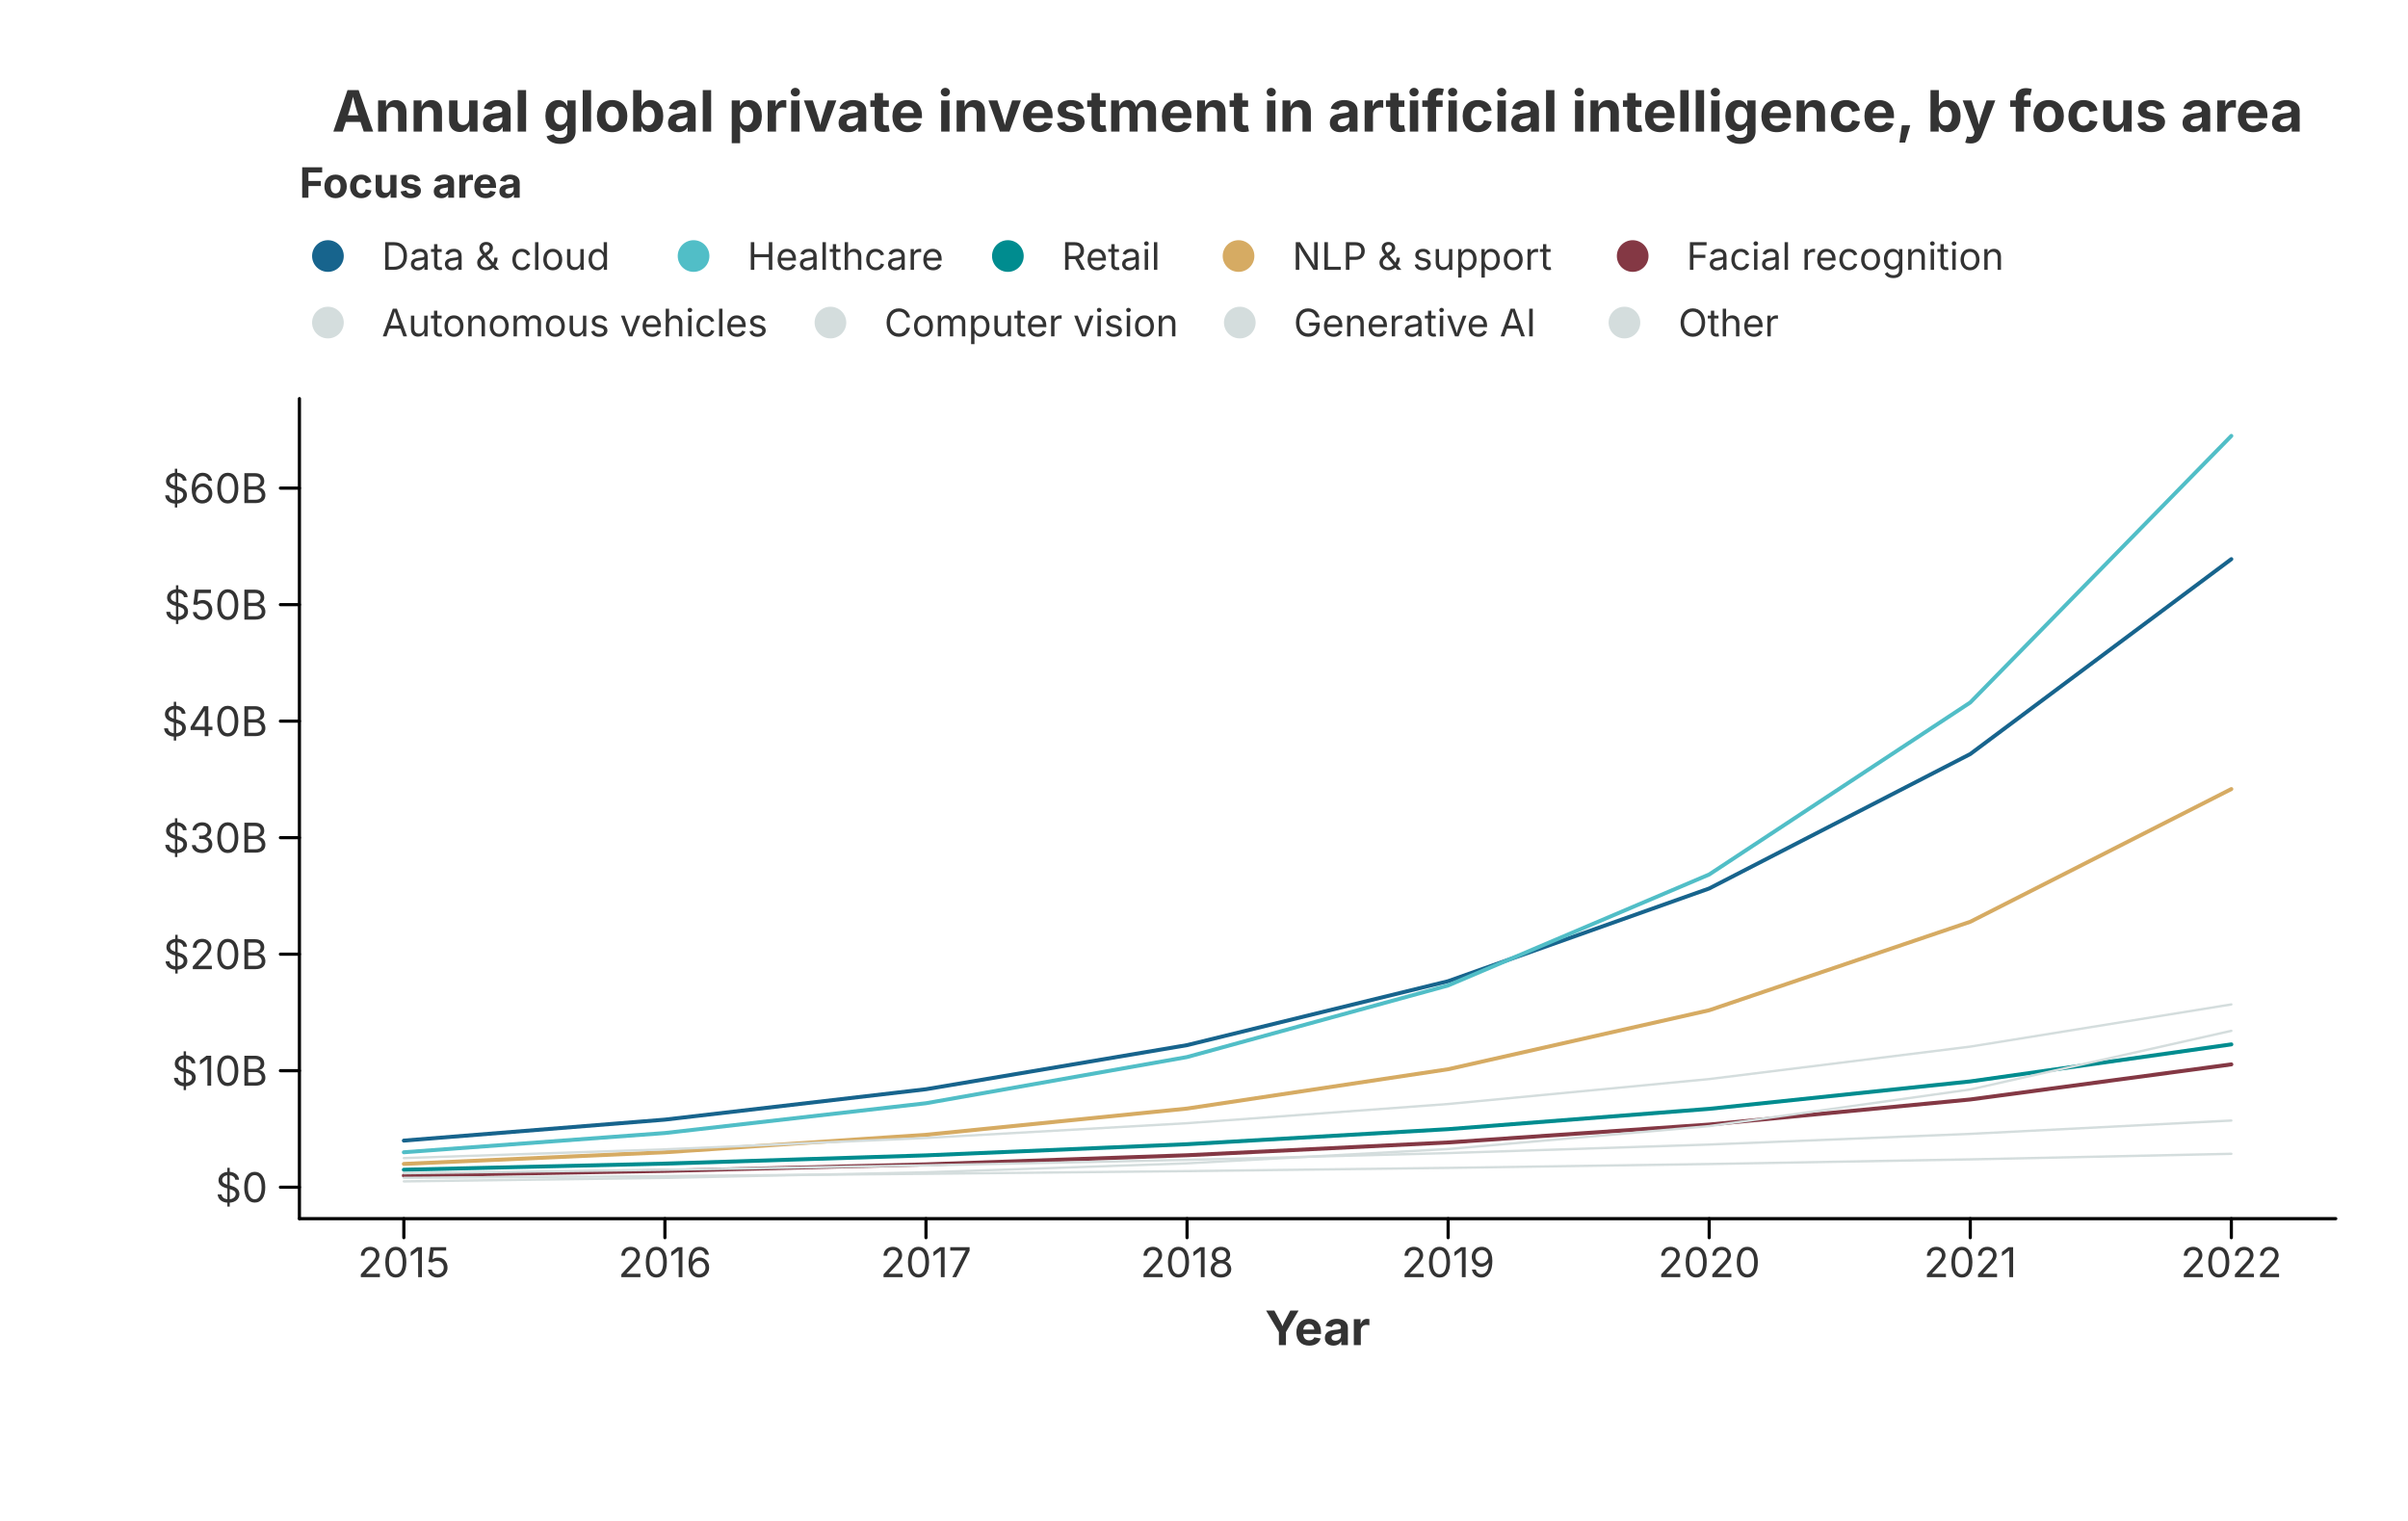
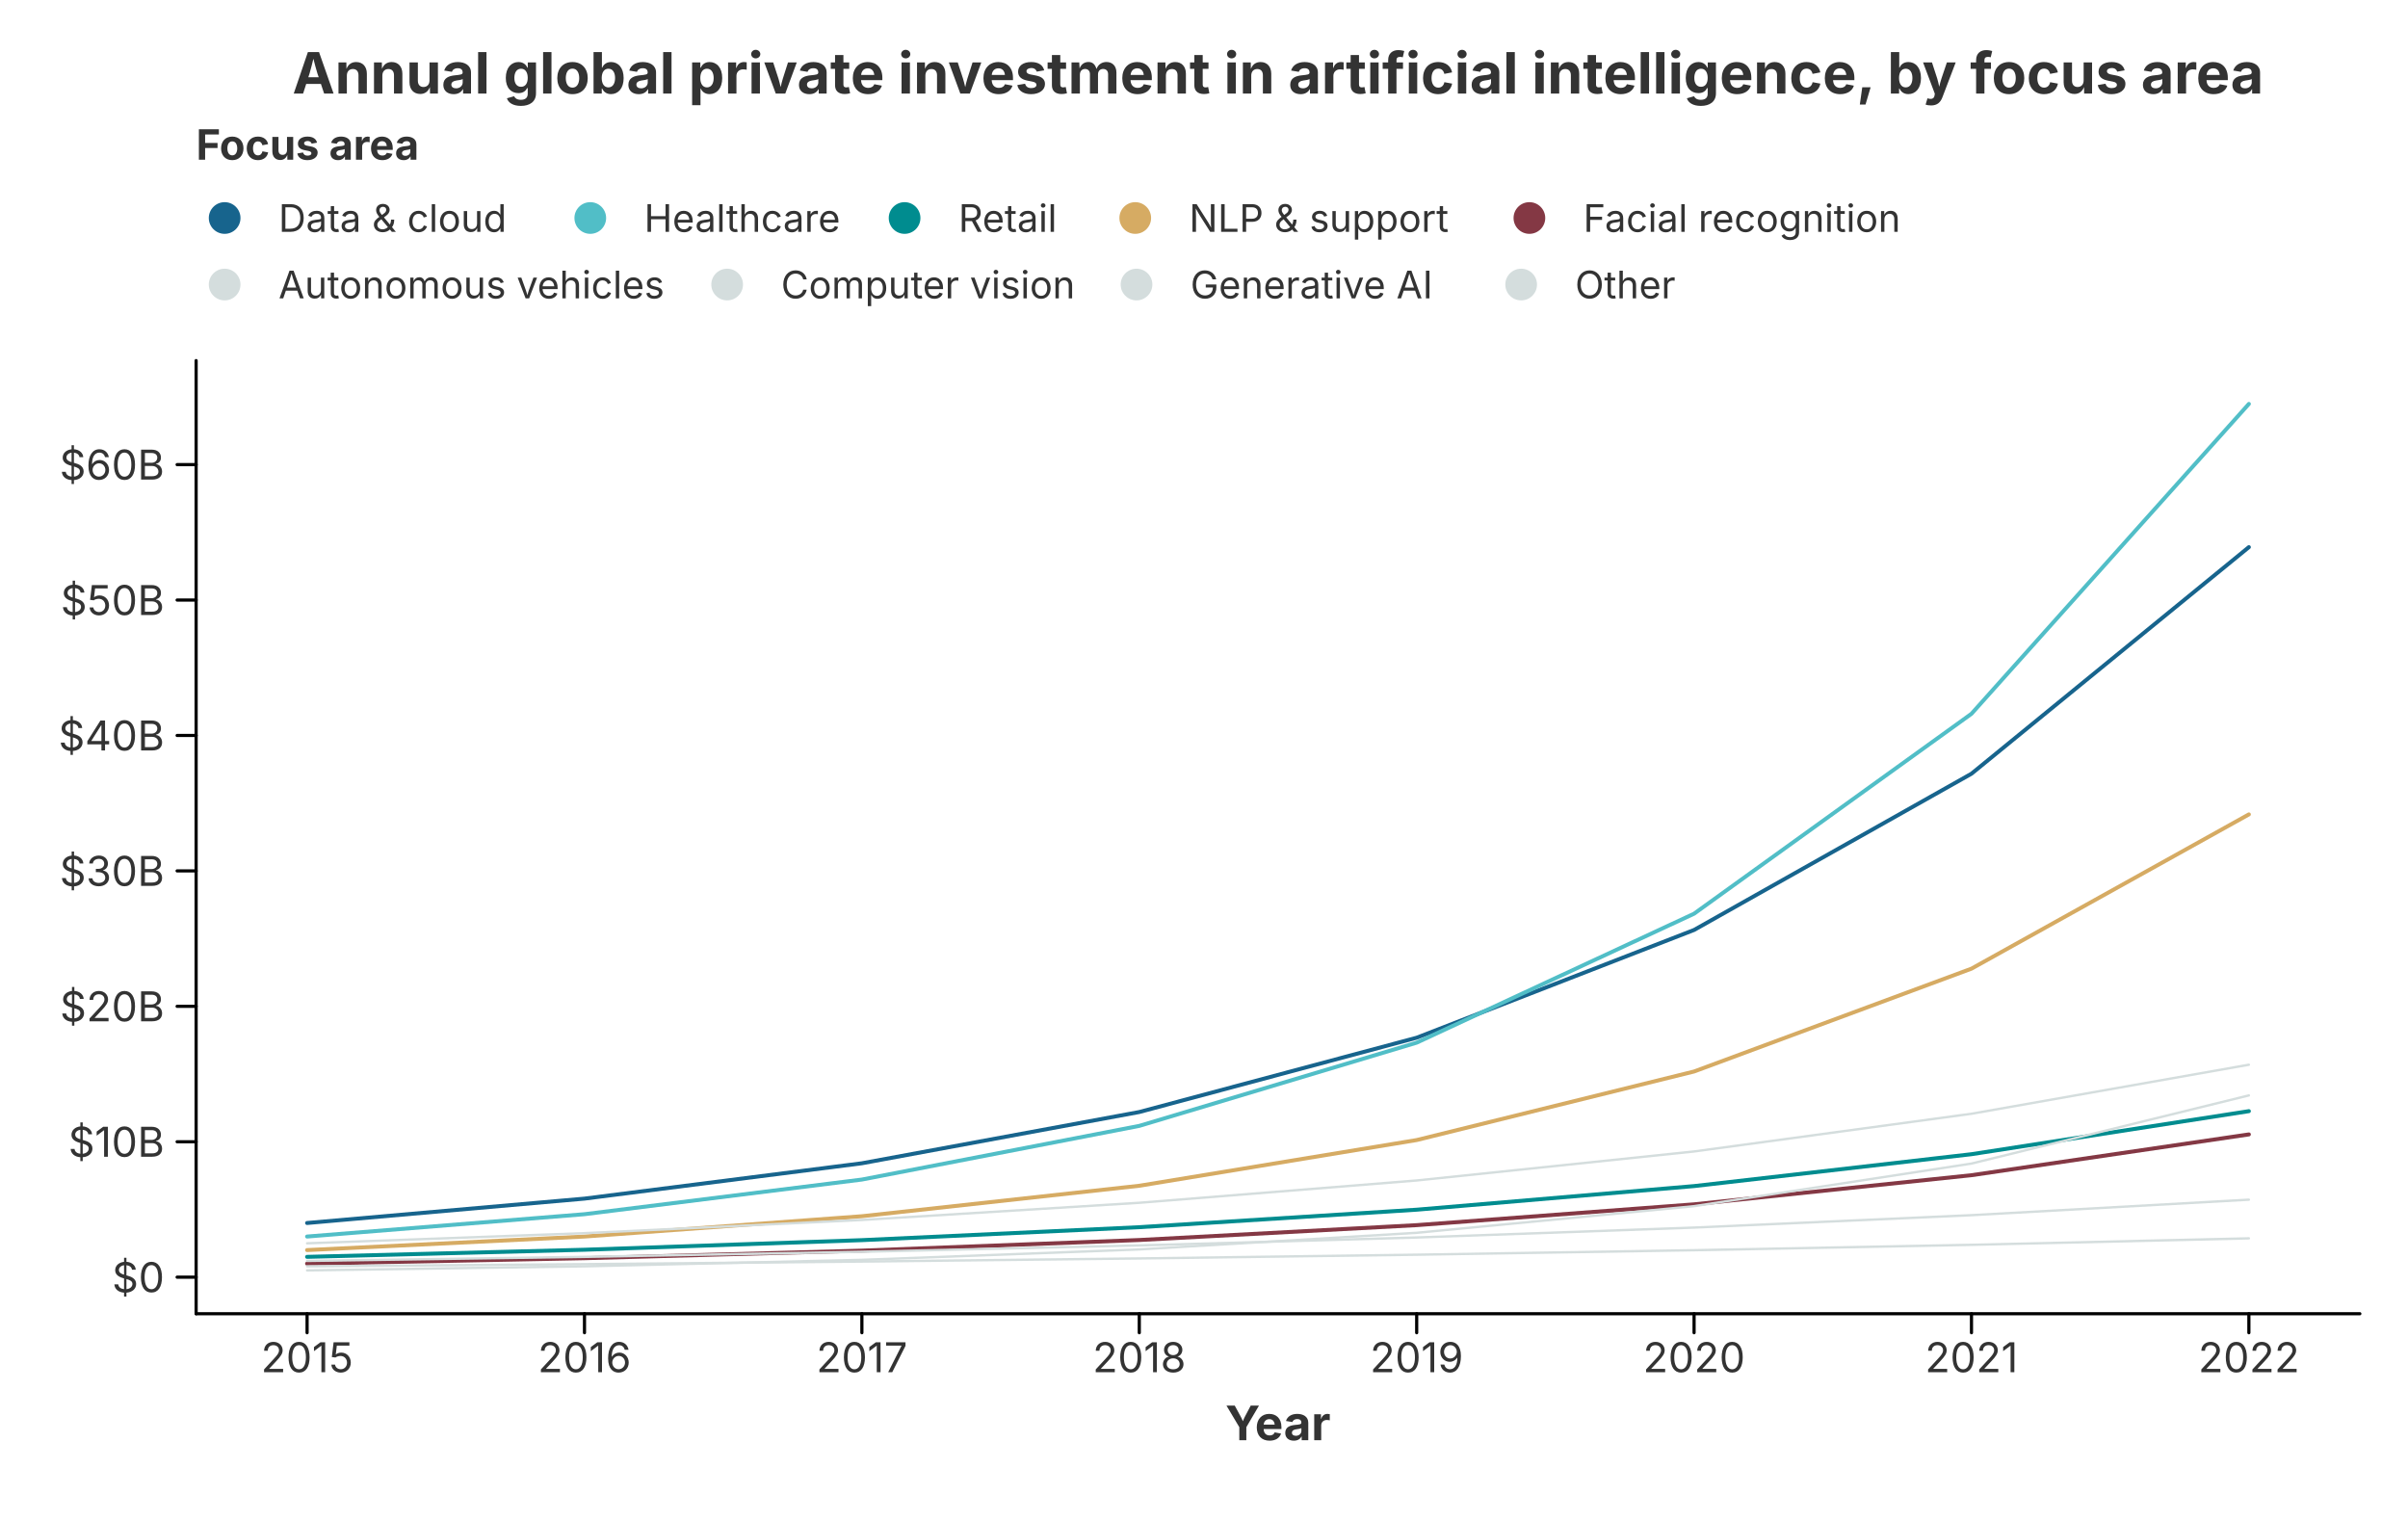
<svg xmlns="http://www.w3.org/2000/svg" width="760" height="480" viewBox="0 0 760 480">
  <rect x="0.000" y="0.000" width="760.000" height="480.000" fill="rgba(255,255,255,1.000)" stroke="none" stroke-width="0.000" fill-opacity="1.000" stroke-opacity="1.000" />
-   <text x="415.850" y="34.800" font-size="18.0" font-family="Inter, -apple-system, BlinkMacSystemFont, 'Segoe UI', Roboto, Helvetica, Arial, 'PingFang SC', 'Microsoft YaHei', Ubuntu, Cantarell, 'Noto Sans', sans-serif" fill="rgba(51,51,51,1.000)" fill-opacity="1.000" text-anchor="middle" font-weight="bold" dominant-baseline="middle" transform="rotate(0 415.850 34.800)">Annual global private investment in artificial intelligence, by focus area</text>
+   <text x="403.350" y="22.800" font-size="18.0" font-family="Inter, -apple-system, BlinkMacSystemFont, 'Segoe UI', Roboto, Helvetica, Arial, 'PingFang SC', 'Microsoft YaHei', Ubuntu, Cantarell, 'Noto Sans', sans-serif" fill="rgba(51,51,51,1.000)" fill-opacity="1.000" text-anchor="middle" font-weight="bold" dominant-baseline="middle" transform="rotate(0 403.350 22.800)">Annual global private investment in artificial intelligence, by focus area</text>
  <defs>
    <clipPath id="plot-clip-area-0">
-       <rect x="94.500" y="125.800" width="642.700" height="258.800" />
+       <rect x="61.900" y="113.800" width="682.900" height="300.800" />
    </clipPath>
  </defs>
  <g clip-path="url(#plot-clip-area-0)">
-     <path d="M 127.459 359.966 L 209.856 353.348 L 292.254 343.750 L 374.651 329.834 L 457.049 309.656 L 539.446 280.397 L 621.844 237.972 L 704.241 176.456" fill="none" stroke="rgba(23,100,141,1.000)" stroke-width="1.250" stroke-opacity="1.000" stroke-linejoin="round" stroke-linecap="round" />
-     <path d="M 127.459 363.644 L 209.856 357.576 L 292.254 348.172 L 374.651 333.595 L 457.049 311.002 L 539.446 275.981 L 621.844 221.700 L 704.241 137.564" fill="none" stroke="rgba(81,190,199,1.000)" stroke-width="1.250" stroke-opacity="1.000" stroke-linejoin="round" stroke-linecap="round" />
-     <path d="M 127.459 369.159 L 209.856 367.229 L 292.254 364.623 L 374.651 361.104 L 457.049 356.355 L 539.446 349.942 L 621.844 341.286 L 704.241 329.600" fill="none" stroke="rgba(0,140,143,1.000)" stroke-width="1.250" stroke-opacity="1.000" stroke-linejoin="round" stroke-linecap="round" />
-     <path d="M 127.459 367.321 L 209.856 363.644 L 292.254 358.128 L 374.651 349.854 L 457.049 337.444 L 539.446 318.828 L 621.844 290.905 L 704.241 249.020" fill="none" stroke="rgba(214,171,99,1.000)" stroke-width="1.250" stroke-opacity="1.000" stroke-linejoin="round" stroke-linecap="round" />
-     <path d="M 127.459 370.998 L 209.856 369.527 L 292.254 367.468 L 374.651 364.585 L 457.049 360.549 L 539.446 354.898 L 621.844 346.988 L 704.241 335.913" fill="none" stroke="rgba(132,56,68,1.000)" stroke-width="1.250" stroke-opacity="1.000" stroke-linejoin="round" stroke-linecap="round" />
-     <path d="M 127.459 365.482 L 209.856 362.724 L 292.254 359.139 L 374.651 354.478 L 457.049 348.419 L 539.446 340.543 L 621.844 330.303 L 704.241 316.991" fill="none" stroke="rgba(212,221,221,1.000)" stroke-width="0.750" stroke-opacity="1.000" stroke-linejoin="round" stroke-linecap="round" />
-     <path d="M 127.459 370.262 L 209.856 369.159 L 292.254 367.780 L 374.651 366.057 L 457.049 363.902 L 539.446 361.209 L 621.844 357.842 L 704.241 353.634" fill="none" stroke="rgba(212,221,221,1.000)" stroke-width="0.750" stroke-opacity="1.000" stroke-linejoin="round" stroke-linecap="round" />
-     <path d="M 127.459 372.836 L 209.856 371.733 L 292.254 369.968 L 374.651 367.144 L 457.049 362.626 L 539.446 355.396 L 621.844 343.829 L 704.241 325.321" fill="none" stroke="rgba(212,221,221,1.000)" stroke-width="0.750" stroke-opacity="1.000" stroke-linejoin="round" stroke-linecap="round" />
-     <path d="M 127.459 371.733 L 209.856 371.145 L 292.254 370.439 L 374.651 369.592 L 457.049 368.575 L 539.446 367.355 L 621.844 365.891 L 704.241 364.134" fill="none" stroke="rgba(212,221,221,1.000)" stroke-width="0.750" stroke-opacity="1.000" stroke-linejoin="round" stroke-linecap="round" />
+     <path d="M 96.921 385.969 L 184.472 378.276 L 272.023 367.121 L 359.574 350.946 L 447.126 327.493 L 534.677 293.486 L 622.228 244.176 L 709.779 172.677" fill="none" stroke="rgba(23,100,141,1.000)" stroke-width="1.250" stroke-opacity="1.000" stroke-linejoin="round" stroke-linecap="round" />
+     <path d="M 96.921 390.243 L 184.472 383.191 L 272.023 372.260 L 359.574 355.318 L 447.126 329.058 L 534.677 288.354 L 622.228 225.263 L 709.779 127.473" fill="none" stroke="rgba(81,190,199,1.000)" stroke-width="1.250" stroke-opacity="1.000" stroke-linejoin="round" stroke-linecap="round" />
+     <path d="M 96.921 396.653 L 184.472 394.410 L 272.023 391.380 L 359.574 387.291 L 447.126 381.771 L 534.677 374.318 L 622.228 364.257 L 709.779 350.674" fill="none" stroke="rgba(0,140,143,1.000)" stroke-width="1.250" stroke-opacity="1.000" stroke-linejoin="round" stroke-linecap="round" />
+     <path d="M 96.921 394.516 L 184.472 390.243 L 272.023 383.832 L 359.574 374.216 L 447.126 359.791 L 534.677 338.155 L 622.228 305.700 L 709.779 257.018" fill="none" stroke="rgba(214,171,99,1.000)" stroke-width="1.250" stroke-opacity="1.000" stroke-linejoin="round" stroke-linecap="round" />
+     <path d="M 96.921 398.790 L 184.472 397.081 L 272.023 394.687 L 359.574 391.337 L 447.126 386.646 L 534.677 380.078 L 622.228 370.884 L 709.779 358.012" fill="none" stroke="rgba(132,56,68,1.000)" stroke-width="1.250" stroke-opacity="1.000" stroke-linejoin="round" stroke-linecap="round" />
+     <path d="M 96.921 392.380 L 184.472 389.174 L 272.023 385.007 L 359.574 379.590 L 447.126 372.548 L 534.677 363.393 L 622.228 351.491 L 709.779 336.019" fill="none" stroke="rgba(212,221,221,1.000)" stroke-width="0.750" stroke-opacity="1.000" stroke-linejoin="round" stroke-linecap="round" />
+     <path d="M 96.921 397.936 L 184.472 396.653 L 272.023 395.051 L 359.574 393.047 L 447.126 390.543 L 534.677 387.413 L 622.228 383.500 L 709.779 378.609" fill="none" stroke="rgba(212,221,221,1.000)" stroke-width="0.750" stroke-opacity="1.000" stroke-linejoin="round" stroke-linecap="round" />
+     <path d="M 96.921 400.927 L 184.472 399.645 L 272.023 397.594 L 359.574 394.311 L 447.126 389.060 L 534.677 380.657 L 622.228 367.212 L 709.779 345.701" fill="none" stroke="rgba(212,221,221,1.000)" stroke-width="0.750" stroke-opacity="1.000" stroke-linejoin="round" stroke-linecap="round" />
+     <path d="M 96.921 399.645 L 184.472 398.961 L 272.023 398.141 L 359.574 397.156 L 447.126 395.974 L 534.677 394.556 L 622.228 392.855 L 709.779 390.813" fill="none" stroke="rgba(212,221,221,1.000)" stroke-width="0.750" stroke-opacity="1.000" stroke-linejoin="round" stroke-linecap="round" />
  </g>
-   <path d="M 94.500 384.600 L 737.200 384.600" fill="none" stroke="rgba(0,0,0,1.000)" stroke-width="1.000" stroke-opacity="1.000" stroke-linejoin="round" stroke-linecap="round" />
-   <path d="M 127.459 384.600 L 127.459 390.600" fill="none" stroke="rgba(0,0,0,1.000)" stroke-width="1.000" stroke-opacity="1.000" stroke-linejoin="round" stroke-linecap="round" />
-   <text x="127.459" y="393.600" font-size="13.0" font-family="Inter, -apple-system, BlinkMacSystemFont, 'Segoe UI', Roboto, Helvetica, Arial, 'PingFang SC', 'Microsoft YaHei', Ubuntu, Cantarell, 'Noto Sans', sans-serif" fill="rgba(51,51,51,1.000)" fill-opacity="1.000" text-anchor="middle" font-weight="normal" dominant-baseline="hanging" transform="rotate(0 127.459 393.600)">2015</text>
-   <path d="M 209.856 384.600 L 209.856 390.600" fill="none" stroke="rgba(0,0,0,1.000)" stroke-width="1.000" stroke-opacity="1.000" stroke-linejoin="round" stroke-linecap="round" />
-   <text x="209.856" y="393.600" font-size="13.0" font-family="Inter, -apple-system, BlinkMacSystemFont, 'Segoe UI', Roboto, Helvetica, Arial, 'PingFang SC', 'Microsoft YaHei', Ubuntu, Cantarell, 'Noto Sans', sans-serif" fill="rgba(51,51,51,1.000)" fill-opacity="1.000" text-anchor="middle" font-weight="normal" dominant-baseline="hanging" transform="rotate(0 209.856 393.600)">2016</text>
-   <path d="M 292.254 384.600 L 292.254 390.600" fill="none" stroke="rgba(0,0,0,1.000)" stroke-width="1.000" stroke-opacity="1.000" stroke-linejoin="round" stroke-linecap="round" />
-   <text x="292.254" y="393.600" font-size="13.0" font-family="Inter, -apple-system, BlinkMacSystemFont, 'Segoe UI', Roboto, Helvetica, Arial, 'PingFang SC', 'Microsoft YaHei', Ubuntu, Cantarell, 'Noto Sans', sans-serif" fill="rgba(51,51,51,1.000)" fill-opacity="1.000" text-anchor="middle" font-weight="normal" dominant-baseline="hanging" transform="rotate(0 292.254 393.600)">2017</text>
-   <path d="M 374.651 384.600 L 374.651 390.600" fill="none" stroke="rgba(0,0,0,1.000)" stroke-width="1.000" stroke-opacity="1.000" stroke-linejoin="round" stroke-linecap="round" />
-   <text x="374.651" y="393.600" font-size="13.0" font-family="Inter, -apple-system, BlinkMacSystemFont, 'Segoe UI', Roboto, Helvetica, Arial, 'PingFang SC', 'Microsoft YaHei', Ubuntu, Cantarell, 'Noto Sans', sans-serif" fill="rgba(51,51,51,1.000)" fill-opacity="1.000" text-anchor="middle" font-weight="normal" dominant-baseline="hanging" transform="rotate(0 374.651 393.600)">2018</text>
-   <path d="M 457.049 384.600 L 457.049 390.600" fill="none" stroke="rgba(0,0,0,1.000)" stroke-width="1.000" stroke-opacity="1.000" stroke-linejoin="round" stroke-linecap="round" />
-   <text x="457.049" y="393.600" font-size="13.0" font-family="Inter, -apple-system, BlinkMacSystemFont, 'Segoe UI', Roboto, Helvetica, Arial, 'PingFang SC', 'Microsoft YaHei', Ubuntu, Cantarell, 'Noto Sans', sans-serif" fill="rgba(51,51,51,1.000)" fill-opacity="1.000" text-anchor="middle" font-weight="normal" dominant-baseline="hanging" transform="rotate(0 457.049 393.600)">2019</text>
-   <path d="M 539.446 384.600 L 539.446 390.600" fill="none" stroke="rgba(0,0,0,1.000)" stroke-width="1.000" stroke-opacity="1.000" stroke-linejoin="round" stroke-linecap="round" />
-   <text x="539.446" y="393.600" font-size="13.0" font-family="Inter, -apple-system, BlinkMacSystemFont, 'Segoe UI', Roboto, Helvetica, Arial, 'PingFang SC', 'Microsoft YaHei', Ubuntu, Cantarell, 'Noto Sans', sans-serif" fill="rgba(51,51,51,1.000)" fill-opacity="1.000" text-anchor="middle" font-weight="normal" dominant-baseline="hanging" transform="rotate(0 539.446 393.600)">2020</text>
-   <path d="M 621.844 384.600 L 621.844 390.600" fill="none" stroke="rgba(0,0,0,1.000)" stroke-width="1.000" stroke-opacity="1.000" stroke-linejoin="round" stroke-linecap="round" />
-   <text x="621.844" y="393.600" font-size="13.0" font-family="Inter, -apple-system, BlinkMacSystemFont, 'Segoe UI', Roboto, Helvetica, Arial, 'PingFang SC', 'Microsoft YaHei', Ubuntu, Cantarell, 'Noto Sans', sans-serif" fill="rgba(51,51,51,1.000)" fill-opacity="1.000" text-anchor="middle" font-weight="normal" dominant-baseline="hanging" transform="rotate(0 621.844 393.600)">2021</text>
-   <path d="M 704.241 384.600 L 704.241 390.600" fill="none" stroke="rgba(0,0,0,1.000)" stroke-width="1.000" stroke-opacity="1.000" stroke-linejoin="round" stroke-linecap="round" />
-   <text x="704.241" y="393.600" font-size="13.0" font-family="Inter, -apple-system, BlinkMacSystemFont, 'Segoe UI', Roboto, Helvetica, Arial, 'PingFang SC', 'Microsoft YaHei', Ubuntu, Cantarell, 'Noto Sans', sans-serif" fill="rgba(51,51,51,1.000)" fill-opacity="1.000" text-anchor="middle" font-weight="normal" dominant-baseline="hanging" transform="rotate(0 704.241 393.600)">2022</text>
-   <text x="415.850" y="413.600" font-size="15.0" font-family="Inter, -apple-system, BlinkMacSystemFont, 'Segoe UI', Roboto, Helvetica, Arial, 'PingFang SC', 'Microsoft YaHei', Ubuntu, Cantarell, 'Noto Sans', sans-serif" fill="rgba(51,51,51,1.000)" fill-opacity="1.000" text-anchor="middle" font-weight="bold" dominant-baseline="hanging" transform="rotate(0 415.850 413.600)">Year</text>
-   <path d="M 94.500 125.800 L 94.500 384.600" fill="none" stroke="rgba(0,0,0,1.000)" stroke-width="1.000" stroke-opacity="1.000" stroke-linejoin="round" stroke-linecap="round" />
-   <path d="M 94.500 374.675 L 88.500 374.675" fill="none" stroke="rgba(0,0,0,1.000)" stroke-width="1.000" stroke-opacity="1.000" stroke-linejoin="round" stroke-linecap="round" />
-   <text x="84.500" y="374.675" font-size="13.0" font-family="Inter, -apple-system, BlinkMacSystemFont, 'Segoe UI', Roboto, Helvetica, Arial, 'PingFang SC', 'Microsoft YaHei', Ubuntu, Cantarell, 'Noto Sans', sans-serif" fill="rgba(51,51,51,1.000)" fill-opacity="1.000" text-anchor="end" font-weight="normal" dominant-baseline="central" transform="rotate(0 84.500 374.675)">$0</text>
-   <path d="M 94.500 337.904 L 88.500 337.904" fill="none" stroke="rgba(0,0,0,1.000)" stroke-width="1.000" stroke-opacity="1.000" stroke-linejoin="round" stroke-linecap="round" />
-   <text x="84.500" y="337.904" font-size="13.0" font-family="Inter, -apple-system, BlinkMacSystemFont, 'Segoe UI', Roboto, Helvetica, Arial, 'PingFang SC', 'Microsoft YaHei', Ubuntu, Cantarell, 'Noto Sans', sans-serif" fill="rgba(51,51,51,1.000)" fill-opacity="1.000" text-anchor="end" font-weight="normal" dominant-baseline="central" transform="rotate(0 84.500 337.904)">$10B</text>
-   <path d="M 94.500 301.132 L 88.500 301.132" fill="none" stroke="rgba(0,0,0,1.000)" stroke-width="1.000" stroke-opacity="1.000" stroke-linejoin="round" stroke-linecap="round" />
-   <text x="84.500" y="301.132" font-size="13.0" font-family="Inter, -apple-system, BlinkMacSystemFont, 'Segoe UI', Roboto, Helvetica, Arial, 'PingFang SC', 'Microsoft YaHei', Ubuntu, Cantarell, 'Noto Sans', sans-serif" fill="rgba(51,51,51,1.000)" fill-opacity="1.000" text-anchor="end" font-weight="normal" dominant-baseline="central" transform="rotate(0 84.500 301.132)">$20B</text>
-   <path d="M 94.500 264.361 L 88.500 264.361" fill="none" stroke="rgba(0,0,0,1.000)" stroke-width="1.000" stroke-opacity="1.000" stroke-linejoin="round" stroke-linecap="round" />
-   <text x="84.500" y="264.361" font-size="13.0" font-family="Inter, -apple-system, BlinkMacSystemFont, 'Segoe UI', Roboto, Helvetica, Arial, 'PingFang SC', 'Microsoft YaHei', Ubuntu, Cantarell, 'Noto Sans', sans-serif" fill="rgba(51,51,51,1.000)" fill-opacity="1.000" text-anchor="end" font-weight="normal" dominant-baseline="central" transform="rotate(0 84.500 264.361)">$30B</text>
-   <path d="M 94.500 227.590 L 88.500 227.590" fill="none" stroke="rgba(0,0,0,1.000)" stroke-width="1.000" stroke-opacity="1.000" stroke-linejoin="round" stroke-linecap="round" />
-   <text x="84.500" y="227.590" font-size="13.0" font-family="Inter, -apple-system, BlinkMacSystemFont, 'Segoe UI', Roboto, Helvetica, Arial, 'PingFang SC', 'Microsoft YaHei', Ubuntu, Cantarell, 'Noto Sans', sans-serif" fill="rgba(51,51,51,1.000)" fill-opacity="1.000" text-anchor="end" font-weight="normal" dominant-baseline="central" transform="rotate(0 84.500 227.590)">$40B</text>
-   <path d="M 94.500 190.818 L 88.500 190.818" fill="none" stroke="rgba(0,0,0,1.000)" stroke-width="1.000" stroke-opacity="1.000" stroke-linejoin="round" stroke-linecap="round" />
-   <text x="84.500" y="190.818" font-size="13.0" font-family="Inter, -apple-system, BlinkMacSystemFont, 'Segoe UI', Roboto, Helvetica, Arial, 'PingFang SC', 'Microsoft YaHei', Ubuntu, Cantarell, 'Noto Sans', sans-serif" fill="rgba(51,51,51,1.000)" fill-opacity="1.000" text-anchor="end" font-weight="normal" dominant-baseline="central" transform="rotate(0 84.500 190.818)">$50B</text>
-   <path d="M 94.500 154.047 L 88.500 154.047" fill="none" stroke="rgba(0,0,0,1.000)" stroke-width="1.000" stroke-opacity="1.000" stroke-linejoin="round" stroke-linecap="round" />
-   <text x="84.500" y="154.047" font-size="13.0" font-family="Inter, -apple-system, BlinkMacSystemFont, 'Segoe UI', Roboto, Helvetica, Arial, 'PingFang SC', 'Microsoft YaHei', Ubuntu, Cantarell, 'Noto Sans', sans-serif" fill="rgba(51,51,51,1.000)" fill-opacity="1.000" text-anchor="end" font-weight="normal" dominant-baseline="central" transform="rotate(0 84.500 154.047)">$60B</text>
+   <path d="M 61.900 414.600 L 744.800 414.600" fill="none" stroke="rgba(0,0,0,1.000)" stroke-width="1.000" stroke-opacity="1.000" stroke-linejoin="round" stroke-linecap="round" />
+   <path d="M 96.921 414.600 L 96.921 420.600" fill="none" stroke="rgba(0,0,0,1.000)" stroke-width="1.000" stroke-opacity="1.000" stroke-linejoin="round" stroke-linecap="round" />
+   <text x="96.921" y="423.600" font-size="13.0" font-family="Inter, -apple-system, BlinkMacSystemFont, 'Segoe UI', Roboto, Helvetica, Arial, 'PingFang SC', 'Microsoft YaHei', Ubuntu, Cantarell, 'Noto Sans', sans-serif" fill="rgba(51,51,51,1.000)" fill-opacity="1.000" text-anchor="middle" font-weight="normal" dominant-baseline="hanging" transform="rotate(0 96.921 423.600)">2015</text>
+   <path d="M 184.472 414.600 L 184.472 420.600" fill="none" stroke="rgba(0,0,0,1.000)" stroke-width="1.000" stroke-opacity="1.000" stroke-linejoin="round" stroke-linecap="round" />
+   <text x="184.472" y="423.600" font-size="13.0" font-family="Inter, -apple-system, BlinkMacSystemFont, 'Segoe UI', Roboto, Helvetica, Arial, 'PingFang SC', 'Microsoft YaHei', Ubuntu, Cantarell, 'Noto Sans', sans-serif" fill="rgba(51,51,51,1.000)" fill-opacity="1.000" text-anchor="middle" font-weight="normal" dominant-baseline="hanging" transform="rotate(0 184.472 423.600)">2016</text>
+   <path d="M 272.023 414.600 L 272.023 420.600" fill="none" stroke="rgba(0,0,0,1.000)" stroke-width="1.000" stroke-opacity="1.000" stroke-linejoin="round" stroke-linecap="round" />
+   <text x="272.023" y="423.600" font-size="13.0" font-family="Inter, -apple-system, BlinkMacSystemFont, 'Segoe UI', Roboto, Helvetica, Arial, 'PingFang SC', 'Microsoft YaHei', Ubuntu, Cantarell, 'Noto Sans', sans-serif" fill="rgba(51,51,51,1.000)" fill-opacity="1.000" text-anchor="middle" font-weight="normal" dominant-baseline="hanging" transform="rotate(0 272.023 423.600)">2017</text>
+   <path d="M 359.574 414.600 L 359.574 420.600" fill="none" stroke="rgba(0,0,0,1.000)" stroke-width="1.000" stroke-opacity="1.000" stroke-linejoin="round" stroke-linecap="round" />
+   <text x="359.574" y="423.600" font-size="13.0" font-family="Inter, -apple-system, BlinkMacSystemFont, 'Segoe UI', Roboto, Helvetica, Arial, 'PingFang SC', 'Microsoft YaHei', Ubuntu, Cantarell, 'Noto Sans', sans-serif" fill="rgba(51,51,51,1.000)" fill-opacity="1.000" text-anchor="middle" font-weight="normal" dominant-baseline="hanging" transform="rotate(0 359.574 423.600)">2018</text>
+   <path d="M 447.126 414.600 L 447.126 420.600" fill="none" stroke="rgba(0,0,0,1.000)" stroke-width="1.000" stroke-opacity="1.000" stroke-linejoin="round" stroke-linecap="round" />
+   <text x="447.126" y="423.600" font-size="13.0" font-family="Inter, -apple-system, BlinkMacSystemFont, 'Segoe UI', Roboto, Helvetica, Arial, 'PingFang SC', 'Microsoft YaHei', Ubuntu, Cantarell, 'Noto Sans', sans-serif" fill="rgba(51,51,51,1.000)" fill-opacity="1.000" text-anchor="middle" font-weight="normal" dominant-baseline="hanging" transform="rotate(0 447.126 423.600)">2019</text>
+   <path d="M 534.677 414.600 L 534.677 420.600" fill="none" stroke="rgba(0,0,0,1.000)" stroke-width="1.000" stroke-opacity="1.000" stroke-linejoin="round" stroke-linecap="round" />
+   <text x="534.677" y="423.600" font-size="13.0" font-family="Inter, -apple-system, BlinkMacSystemFont, 'Segoe UI', Roboto, Helvetica, Arial, 'PingFang SC', 'Microsoft YaHei', Ubuntu, Cantarell, 'Noto Sans', sans-serif" fill="rgba(51,51,51,1.000)" fill-opacity="1.000" text-anchor="middle" font-weight="normal" dominant-baseline="hanging" transform="rotate(0 534.677 423.600)">2020</text>
+   <path d="M 622.228 414.600 L 622.228 420.600" fill="none" stroke="rgba(0,0,0,1.000)" stroke-width="1.000" stroke-opacity="1.000" stroke-linejoin="round" stroke-linecap="round" />
+   <text x="622.228" y="423.600" font-size="13.0" font-family="Inter, -apple-system, BlinkMacSystemFont, 'Segoe UI', Roboto, Helvetica, Arial, 'PingFang SC', 'Microsoft YaHei', Ubuntu, Cantarell, 'Noto Sans', sans-serif" fill="rgba(51,51,51,1.000)" fill-opacity="1.000" text-anchor="middle" font-weight="normal" dominant-baseline="hanging" transform="rotate(0 622.228 423.600)">2021</text>
+   <path d="M 709.779 414.600 L 709.779 420.600" fill="none" stroke="rgba(0,0,0,1.000)" stroke-width="1.000" stroke-opacity="1.000" stroke-linejoin="round" stroke-linecap="round" />
+   <text x="709.779" y="423.600" font-size="13.0" font-family="Inter, -apple-system, BlinkMacSystemFont, 'Segoe UI', Roboto, Helvetica, Arial, 'PingFang SC', 'Microsoft YaHei', Ubuntu, Cantarell, 'Noto Sans', sans-serif" fill="rgba(51,51,51,1.000)" fill-opacity="1.000" text-anchor="middle" font-weight="normal" dominant-baseline="hanging" transform="rotate(0 709.779 423.600)">2022</text>
+   <text x="403.350" y="443.600" font-size="15.0" font-family="Inter, -apple-system, BlinkMacSystemFont, 'Segoe UI', Roboto, Helvetica, Arial, 'PingFang SC', 'Microsoft YaHei', Ubuntu, Cantarell, 'Noto Sans', sans-serif" fill="rgba(51,51,51,1.000)" fill-opacity="1.000" text-anchor="middle" font-weight="bold" dominant-baseline="hanging" transform="rotate(0 403.350 443.600)">Year</text>
+   <path d="M 61.900 113.800 L 61.900 414.600" fill="none" stroke="rgba(0,0,0,1.000)" stroke-width="1.000" stroke-opacity="1.000" stroke-linejoin="round" stroke-linecap="round" />
+   <path d="M 61.900 403.064 L 55.900 403.064" fill="none" stroke="rgba(0,0,0,1.000)" stroke-width="1.000" stroke-opacity="1.000" stroke-linejoin="round" stroke-linecap="round" />
+   <text x="51.900" y="403.064" font-size="13.0" font-family="Inter, -apple-system, BlinkMacSystemFont, 'Segoe UI', Roboto, Helvetica, Arial, 'PingFang SC', 'Microsoft YaHei', Ubuntu, Cantarell, 'Noto Sans', sans-serif" fill="rgba(51,51,51,1.000)" fill-opacity="1.000" text-anchor="end" font-weight="normal" dominant-baseline="central" transform="rotate(0 51.900 403.064)">$0</text>
+   <path d="M 61.900 360.325 L 55.900 360.325" fill="none" stroke="rgba(0,0,0,1.000)" stroke-width="1.000" stroke-opacity="1.000" stroke-linejoin="round" stroke-linecap="round" />
+   <text x="51.900" y="360.325" font-size="13.0" font-family="Inter, -apple-system, BlinkMacSystemFont, 'Segoe UI', Roboto, Helvetica, Arial, 'PingFang SC', 'Microsoft YaHei', Ubuntu, Cantarell, 'Noto Sans', sans-serif" fill="rgba(51,51,51,1.000)" fill-opacity="1.000" text-anchor="end" font-weight="normal" dominant-baseline="central" transform="rotate(0 51.900 360.325)">$10B</text>
+   <path d="M 61.900 317.587 L 55.900 317.587" fill="none" stroke="rgba(0,0,0,1.000)" stroke-width="1.000" stroke-opacity="1.000" stroke-linejoin="round" stroke-linecap="round" />
+   <text x="51.900" y="317.587" font-size="13.0" font-family="Inter, -apple-system, BlinkMacSystemFont, 'Segoe UI', Roboto, Helvetica, Arial, 'PingFang SC', 'Microsoft YaHei', Ubuntu, Cantarell, 'Noto Sans', sans-serif" fill="rgba(51,51,51,1.000)" fill-opacity="1.000" text-anchor="end" font-weight="normal" dominant-baseline="central" transform="rotate(0 51.900 317.587)">$20B</text>
+   <path d="M 61.900 274.848 L 55.900 274.848" fill="none" stroke="rgba(0,0,0,1.000)" stroke-width="1.000" stroke-opacity="1.000" stroke-linejoin="round" stroke-linecap="round" />
+   <text x="51.900" y="274.848" font-size="13.0" font-family="Inter, -apple-system, BlinkMacSystemFont, 'Segoe UI', Roboto, Helvetica, Arial, 'PingFang SC', 'Microsoft YaHei', Ubuntu, Cantarell, 'Noto Sans', sans-serif" fill="rgba(51,51,51,1.000)" fill-opacity="1.000" text-anchor="end" font-weight="normal" dominant-baseline="central" transform="rotate(0 51.900 274.848)">$30B</text>
+   <path d="M 61.900 232.109 L 55.900 232.109" fill="none" stroke="rgba(0,0,0,1.000)" stroke-width="1.000" stroke-opacity="1.000" stroke-linejoin="round" stroke-linecap="round" />
+   <text x="51.900" y="232.109" font-size="13.0" font-family="Inter, -apple-system, BlinkMacSystemFont, 'Segoe UI', Roboto, Helvetica, Arial, 'PingFang SC', 'Microsoft YaHei', Ubuntu, Cantarell, 'Noto Sans', sans-serif" fill="rgba(51,51,51,1.000)" fill-opacity="1.000" text-anchor="end" font-weight="normal" dominant-baseline="central" transform="rotate(0 51.900 232.109)">$40B</text>
+   <path d="M 61.900 189.370 L 55.900 189.370" fill="none" stroke="rgba(0,0,0,1.000)" stroke-width="1.000" stroke-opacity="1.000" stroke-linejoin="round" stroke-linecap="round" />
+   <text x="51.900" y="189.370" font-size="13.0" font-family="Inter, -apple-system, BlinkMacSystemFont, 'Segoe UI', Roboto, Helvetica, Arial, 'PingFang SC', 'Microsoft YaHei', Ubuntu, Cantarell, 'Noto Sans', sans-serif" fill="rgba(51,51,51,1.000)" fill-opacity="1.000" text-anchor="end" font-weight="normal" dominant-baseline="central" transform="rotate(0 51.900 189.370)">$50B</text>
+   <path d="M 61.900 146.631 L 55.900 146.631" fill="none" stroke="rgba(0,0,0,1.000)" stroke-width="1.000" stroke-opacity="1.000" stroke-linejoin="round" stroke-linecap="round" />
+   <text x="51.900" y="146.631" font-size="13.0" font-family="Inter, -apple-system, BlinkMacSystemFont, 'Segoe UI', Roboto, Helvetica, Arial, 'PingFang SC', 'Microsoft YaHei', Ubuntu, Cantarell, 'Noto Sans', sans-serif" fill="rgba(51,51,51,1.000)" fill-opacity="1.000" text-anchor="end" font-weight="normal" dominant-baseline="central" transform="rotate(0 51.900 146.631)">$60B</text>
  <defs>
    <clipPath id="plot-clip-area-1">
-       <rect x="0.000" y="0.000" width="760.000" height="125.800" />
+       <rect x="0.000" y="0.000" width="760.000" height="113.800" />
    </clipPath>
  </defs>
  <g clip-path="url(#plot-clip-area-1)">
-     <text x="94.500" y="57.600" font-size="13.2" font-family="Inter, -apple-system, BlinkMacSystemFont, 'Segoe UI', Roboto, Helvetica, Arial, 'PingFang SC', 'Microsoft YaHei', Ubuntu, Cantarell, 'Noto Sans', sans-serif" fill="rgba(51,51,51,1.000)" fill-opacity="1.000" text-anchor="start" font-weight="bold" dominant-baseline="central" transform="rotate(0 94.500 57.600)">Focus area</text>
-     <circle cx="103.500" cy="80.800" r="5.000" fill="rgba(23,100,141,1.000)" stroke="none" stroke-width="0.000" fill-opacity="1.000" stroke-opacity="1.000" />
-     <text x="120.500" y="80.800" font-size="12.0" font-family="Inter, -apple-system, BlinkMacSystemFont, 'Segoe UI', Roboto, Helvetica, Arial, 'PingFang SC', 'Microsoft YaHei', Ubuntu, Cantarell, 'Noto Sans', sans-serif" fill="rgba(51,51,51,1.000)" fill-opacity="1.000" text-anchor="start" font-weight="normal" dominant-baseline="central" transform="rotate(0 120.500 80.800)">Data &amp; cloud</text>
-     <circle cx="218.900" cy="80.800" r="5.000" fill="rgba(81,190,199,1.000)" stroke="none" stroke-width="0.000" fill-opacity="1.000" stroke-opacity="1.000" />
-     <text x="235.900" y="80.800" font-size="12.0" font-family="Inter, -apple-system, BlinkMacSystemFont, 'Segoe UI', Roboto, Helvetica, Arial, 'PingFang SC', 'Microsoft YaHei', Ubuntu, Cantarell, 'Noto Sans', sans-serif" fill="rgba(51,51,51,1.000)" fill-opacity="1.000" text-anchor="start" font-weight="normal" dominant-baseline="central" transform="rotate(0 235.900 80.800)">Healthcare</text>
-     <circle cx="318.100" cy="80.800" r="5.000" fill="rgba(0,140,143,1.000)" stroke="none" stroke-width="0.000" fill-opacity="1.000" stroke-opacity="1.000" />
-     <text x="335.100" y="80.800" font-size="12.0" font-family="Inter, -apple-system, BlinkMacSystemFont, 'Segoe UI', Roboto, Helvetica, Arial, 'PingFang SC', 'Microsoft YaHei', Ubuntu, Cantarell, 'Noto Sans', sans-serif" fill="rgba(51,51,51,1.000)" fill-opacity="1.000" text-anchor="start" font-weight="normal" dominant-baseline="central" transform="rotate(0 335.100 80.800)">Retail</text>
-     <circle cx="390.900" cy="80.800" r="5.000" fill="rgba(214,171,99,1.000)" stroke="none" stroke-width="0.000" fill-opacity="1.000" stroke-opacity="1.000" />
-     <text x="407.900" y="80.800" font-size="12.0" font-family="Inter, -apple-system, BlinkMacSystemFont, 'Segoe UI', Roboto, Helvetica, Arial, 'PingFang SC', 'Microsoft YaHei', Ubuntu, Cantarell, 'Noto Sans', sans-serif" fill="rgba(51,51,51,1.000)" fill-opacity="1.000" text-anchor="start" font-weight="normal" dominant-baseline="central" transform="rotate(0 407.900 80.800)">NLP &amp; support</text>
-     <circle cx="515.300" cy="80.800" r="5.000" fill="rgba(132,56,68,1.000)" stroke="none" stroke-width="0.000" fill-opacity="1.000" stroke-opacity="1.000" />
-     <text x="532.300" y="80.800" font-size="12.0" font-family="Inter, -apple-system, BlinkMacSystemFont, 'Segoe UI', Roboto, Helvetica, Arial, 'PingFang SC', 'Microsoft YaHei', Ubuntu, Cantarell, 'Noto Sans', sans-serif" fill="rgba(51,51,51,1.000)" fill-opacity="1.000" text-anchor="start" font-weight="normal" dominant-baseline="central" transform="rotate(0 532.300 80.800)">Facial recognition</text>
-     <circle cx="103.500" cy="101.800" r="5.000" fill="rgba(212,221,221,1.000)" stroke="none" stroke-width="0.000" fill-opacity="1.000" stroke-opacity="1.000" />
-     <text x="120.500" y="101.800" font-size="12.0" font-family="Inter, -apple-system, BlinkMacSystemFont, 'Segoe UI', Roboto, Helvetica, Arial, 'PingFang SC', 'Microsoft YaHei', Ubuntu, Cantarell, 'Noto Sans', sans-serif" fill="rgba(51,51,51,1.000)" fill-opacity="1.000" text-anchor="start" font-weight="normal" dominant-baseline="central" transform="rotate(0 120.500 101.800)">Autonomous vehicles</text>
-     <circle cx="262.100" cy="101.800" r="5.000" fill="rgba(212,221,221,1.000)" stroke="none" stroke-width="0.000" fill-opacity="1.000" stroke-opacity="1.000" />
-     <text x="279.100" y="101.800" font-size="12.0" font-family="Inter, -apple-system, BlinkMacSystemFont, 'Segoe UI', Roboto, Helvetica, Arial, 'PingFang SC', 'Microsoft YaHei', Ubuntu, Cantarell, 'Noto Sans', sans-serif" fill="rgba(51,51,51,1.000)" fill-opacity="1.000" text-anchor="start" font-weight="normal" dominant-baseline="central" transform="rotate(0 279.100 101.800)">Computer vision</text>
-     <circle cx="391.300" cy="101.800" r="5.000" fill="rgba(212,221,221,1.000)" stroke="none" stroke-width="0.000" fill-opacity="1.000" stroke-opacity="1.000" />
-     <text x="408.300" y="101.800" font-size="12.0" font-family="Inter, -apple-system, BlinkMacSystemFont, 'Segoe UI', Roboto, Helvetica, Arial, 'PingFang SC', 'Microsoft YaHei', Ubuntu, Cantarell, 'Noto Sans', sans-serif" fill="rgba(51,51,51,1.000)" fill-opacity="1.000" text-anchor="start" font-weight="normal" dominant-baseline="central" transform="rotate(0 408.300 101.800)">Generative AI</text>
-     <circle cx="512.700" cy="101.800" r="5.000" fill="rgba(212,221,221,1.000)" stroke="none" stroke-width="0.000" fill-opacity="1.000" stroke-opacity="1.000" />
-     <text x="529.700" y="101.800" font-size="12.0" font-family="Inter, -apple-system, BlinkMacSystemFont, 'Segoe UI', Roboto, Helvetica, Arial, 'PingFang SC', 'Microsoft YaHei', Ubuntu, Cantarell, 'Noto Sans', sans-serif" fill="rgba(51,51,51,1.000)" fill-opacity="1.000" text-anchor="start" font-weight="normal" dominant-baseline="central" transform="rotate(0 529.700 101.800)">Other</text>
+     <text x="61.900" y="45.600" font-size="13.2" font-family="Inter, -apple-system, BlinkMacSystemFont, 'Segoe UI', Roboto, Helvetica, Arial, 'PingFang SC', 'Microsoft YaHei', Ubuntu, Cantarell, 'Noto Sans', sans-serif" fill="rgba(51,51,51,1.000)" fill-opacity="1.000" text-anchor="start" font-weight="bold" dominant-baseline="central" transform="rotate(0 61.900 45.600)">Focus area</text>
+     <circle cx="70.900" cy="68.800" r="5.000" fill="rgba(23,100,141,1.000)" stroke="none" stroke-width="0.000" fill-opacity="1.000" stroke-opacity="1.000" />
+     <text x="87.900" y="68.800" font-size="12.0" font-family="Inter, -apple-system, BlinkMacSystemFont, 'Segoe UI', Roboto, Helvetica, Arial, 'PingFang SC', 'Microsoft YaHei', Ubuntu, Cantarell, 'Noto Sans', sans-serif" fill="rgba(51,51,51,1.000)" fill-opacity="1.000" text-anchor="start" font-weight="normal" dominant-baseline="central" transform="rotate(0 87.900 68.800)">Data &amp; cloud</text>
+     <circle cx="186.300" cy="68.800" r="5.000" fill="rgba(81,190,199,1.000)" stroke="none" stroke-width="0.000" fill-opacity="1.000" stroke-opacity="1.000" />
+     <text x="203.300" y="68.800" font-size="12.0" font-family="Inter, -apple-system, BlinkMacSystemFont, 'Segoe UI', Roboto, Helvetica, Arial, 'PingFang SC', 'Microsoft YaHei', Ubuntu, Cantarell, 'Noto Sans', sans-serif" fill="rgba(51,51,51,1.000)" fill-opacity="1.000" text-anchor="start" font-weight="normal" dominant-baseline="central" transform="rotate(0 203.300 68.800)">Healthcare</text>
+     <circle cx="285.500" cy="68.800" r="5.000" fill="rgba(0,140,143,1.000)" stroke="none" stroke-width="0.000" fill-opacity="1.000" stroke-opacity="1.000" />
+     <text x="302.500" y="68.800" font-size="12.0" font-family="Inter, -apple-system, BlinkMacSystemFont, 'Segoe UI', Roboto, Helvetica, Arial, 'PingFang SC', 'Microsoft YaHei', Ubuntu, Cantarell, 'Noto Sans', sans-serif" fill="rgba(51,51,51,1.000)" fill-opacity="1.000" text-anchor="start" font-weight="normal" dominant-baseline="central" transform="rotate(0 302.500 68.800)">Retail</text>
+     <circle cx="358.300" cy="68.800" r="5.000" fill="rgba(214,171,99,1.000)" stroke="none" stroke-width="0.000" fill-opacity="1.000" stroke-opacity="1.000" />
+     <text x="375.300" y="68.800" font-size="12.0" font-family="Inter, -apple-system, BlinkMacSystemFont, 'Segoe UI', Roboto, Helvetica, Arial, 'PingFang SC', 'Microsoft YaHei', Ubuntu, Cantarell, 'Noto Sans', sans-serif" fill="rgba(51,51,51,1.000)" fill-opacity="1.000" text-anchor="start" font-weight="normal" dominant-baseline="central" transform="rotate(0 375.300 68.800)">NLP &amp; support</text>
+     <circle cx="482.700" cy="68.800" r="5.000" fill="rgba(132,56,68,1.000)" stroke="none" stroke-width="0.000" fill-opacity="1.000" stroke-opacity="1.000" />
+     <text x="499.700" y="68.800" font-size="12.0" font-family="Inter, -apple-system, BlinkMacSystemFont, 'Segoe UI', Roboto, Helvetica, Arial, 'PingFang SC', 'Microsoft YaHei', Ubuntu, Cantarell, 'Noto Sans', sans-serif" fill="rgba(51,51,51,1.000)" fill-opacity="1.000" text-anchor="start" font-weight="normal" dominant-baseline="central" transform="rotate(0 499.700 68.800)">Facial recognition</text>
+     <circle cx="70.900" cy="89.800" r="5.000" fill="rgba(212,221,221,1.000)" stroke="none" stroke-width="0.000" fill-opacity="1.000" stroke-opacity="1.000" />
+     <text x="87.900" y="89.800" font-size="12.0" font-family="Inter, -apple-system, BlinkMacSystemFont, 'Segoe UI', Roboto, Helvetica, Arial, 'PingFang SC', 'Microsoft YaHei', Ubuntu, Cantarell, 'Noto Sans', sans-serif" fill="rgba(51,51,51,1.000)" fill-opacity="1.000" text-anchor="start" font-weight="normal" dominant-baseline="central" transform="rotate(0 87.900 89.800)">Autonomous vehicles</text>
+     <circle cx="229.500" cy="89.800" r="5.000" fill="rgba(212,221,221,1.000)" stroke="none" stroke-width="0.000" fill-opacity="1.000" stroke-opacity="1.000" />
+     <text x="246.500" y="89.800" font-size="12.0" font-family="Inter, -apple-system, BlinkMacSystemFont, 'Segoe UI', Roboto, Helvetica, Arial, 'PingFang SC', 'Microsoft YaHei', Ubuntu, Cantarell, 'Noto Sans', sans-serif" fill="rgba(51,51,51,1.000)" fill-opacity="1.000" text-anchor="start" font-weight="normal" dominant-baseline="central" transform="rotate(0 246.500 89.800)">Computer vision</text>
+     <circle cx="358.700" cy="89.800" r="5.000" fill="rgba(212,221,221,1.000)" stroke="none" stroke-width="0.000" fill-opacity="1.000" stroke-opacity="1.000" />
+     <text x="375.700" y="89.800" font-size="12.0" font-family="Inter, -apple-system, BlinkMacSystemFont, 'Segoe UI', Roboto, Helvetica, Arial, 'PingFang SC', 'Microsoft YaHei', Ubuntu, Cantarell, 'Noto Sans', sans-serif" fill="rgba(51,51,51,1.000)" fill-opacity="1.000" text-anchor="start" font-weight="normal" dominant-baseline="central" transform="rotate(0 375.700 89.800)">Generative AI</text>
+     <circle cx="480.100" cy="89.800" r="5.000" fill="rgba(212,221,221,1.000)" stroke="none" stroke-width="0.000" fill-opacity="1.000" stroke-opacity="1.000" />
+     <text x="497.100" y="89.800" font-size="12.0" font-family="Inter, -apple-system, BlinkMacSystemFont, 'Segoe UI', Roboto, Helvetica, Arial, 'PingFang SC', 'Microsoft YaHei', Ubuntu, Cantarell, 'Noto Sans', sans-serif" fill="rgba(51,51,51,1.000)" fill-opacity="1.000" text-anchor="start" font-weight="normal" dominant-baseline="central" transform="rotate(0 497.100 89.800)">Other</text>
  </g>
</svg>
